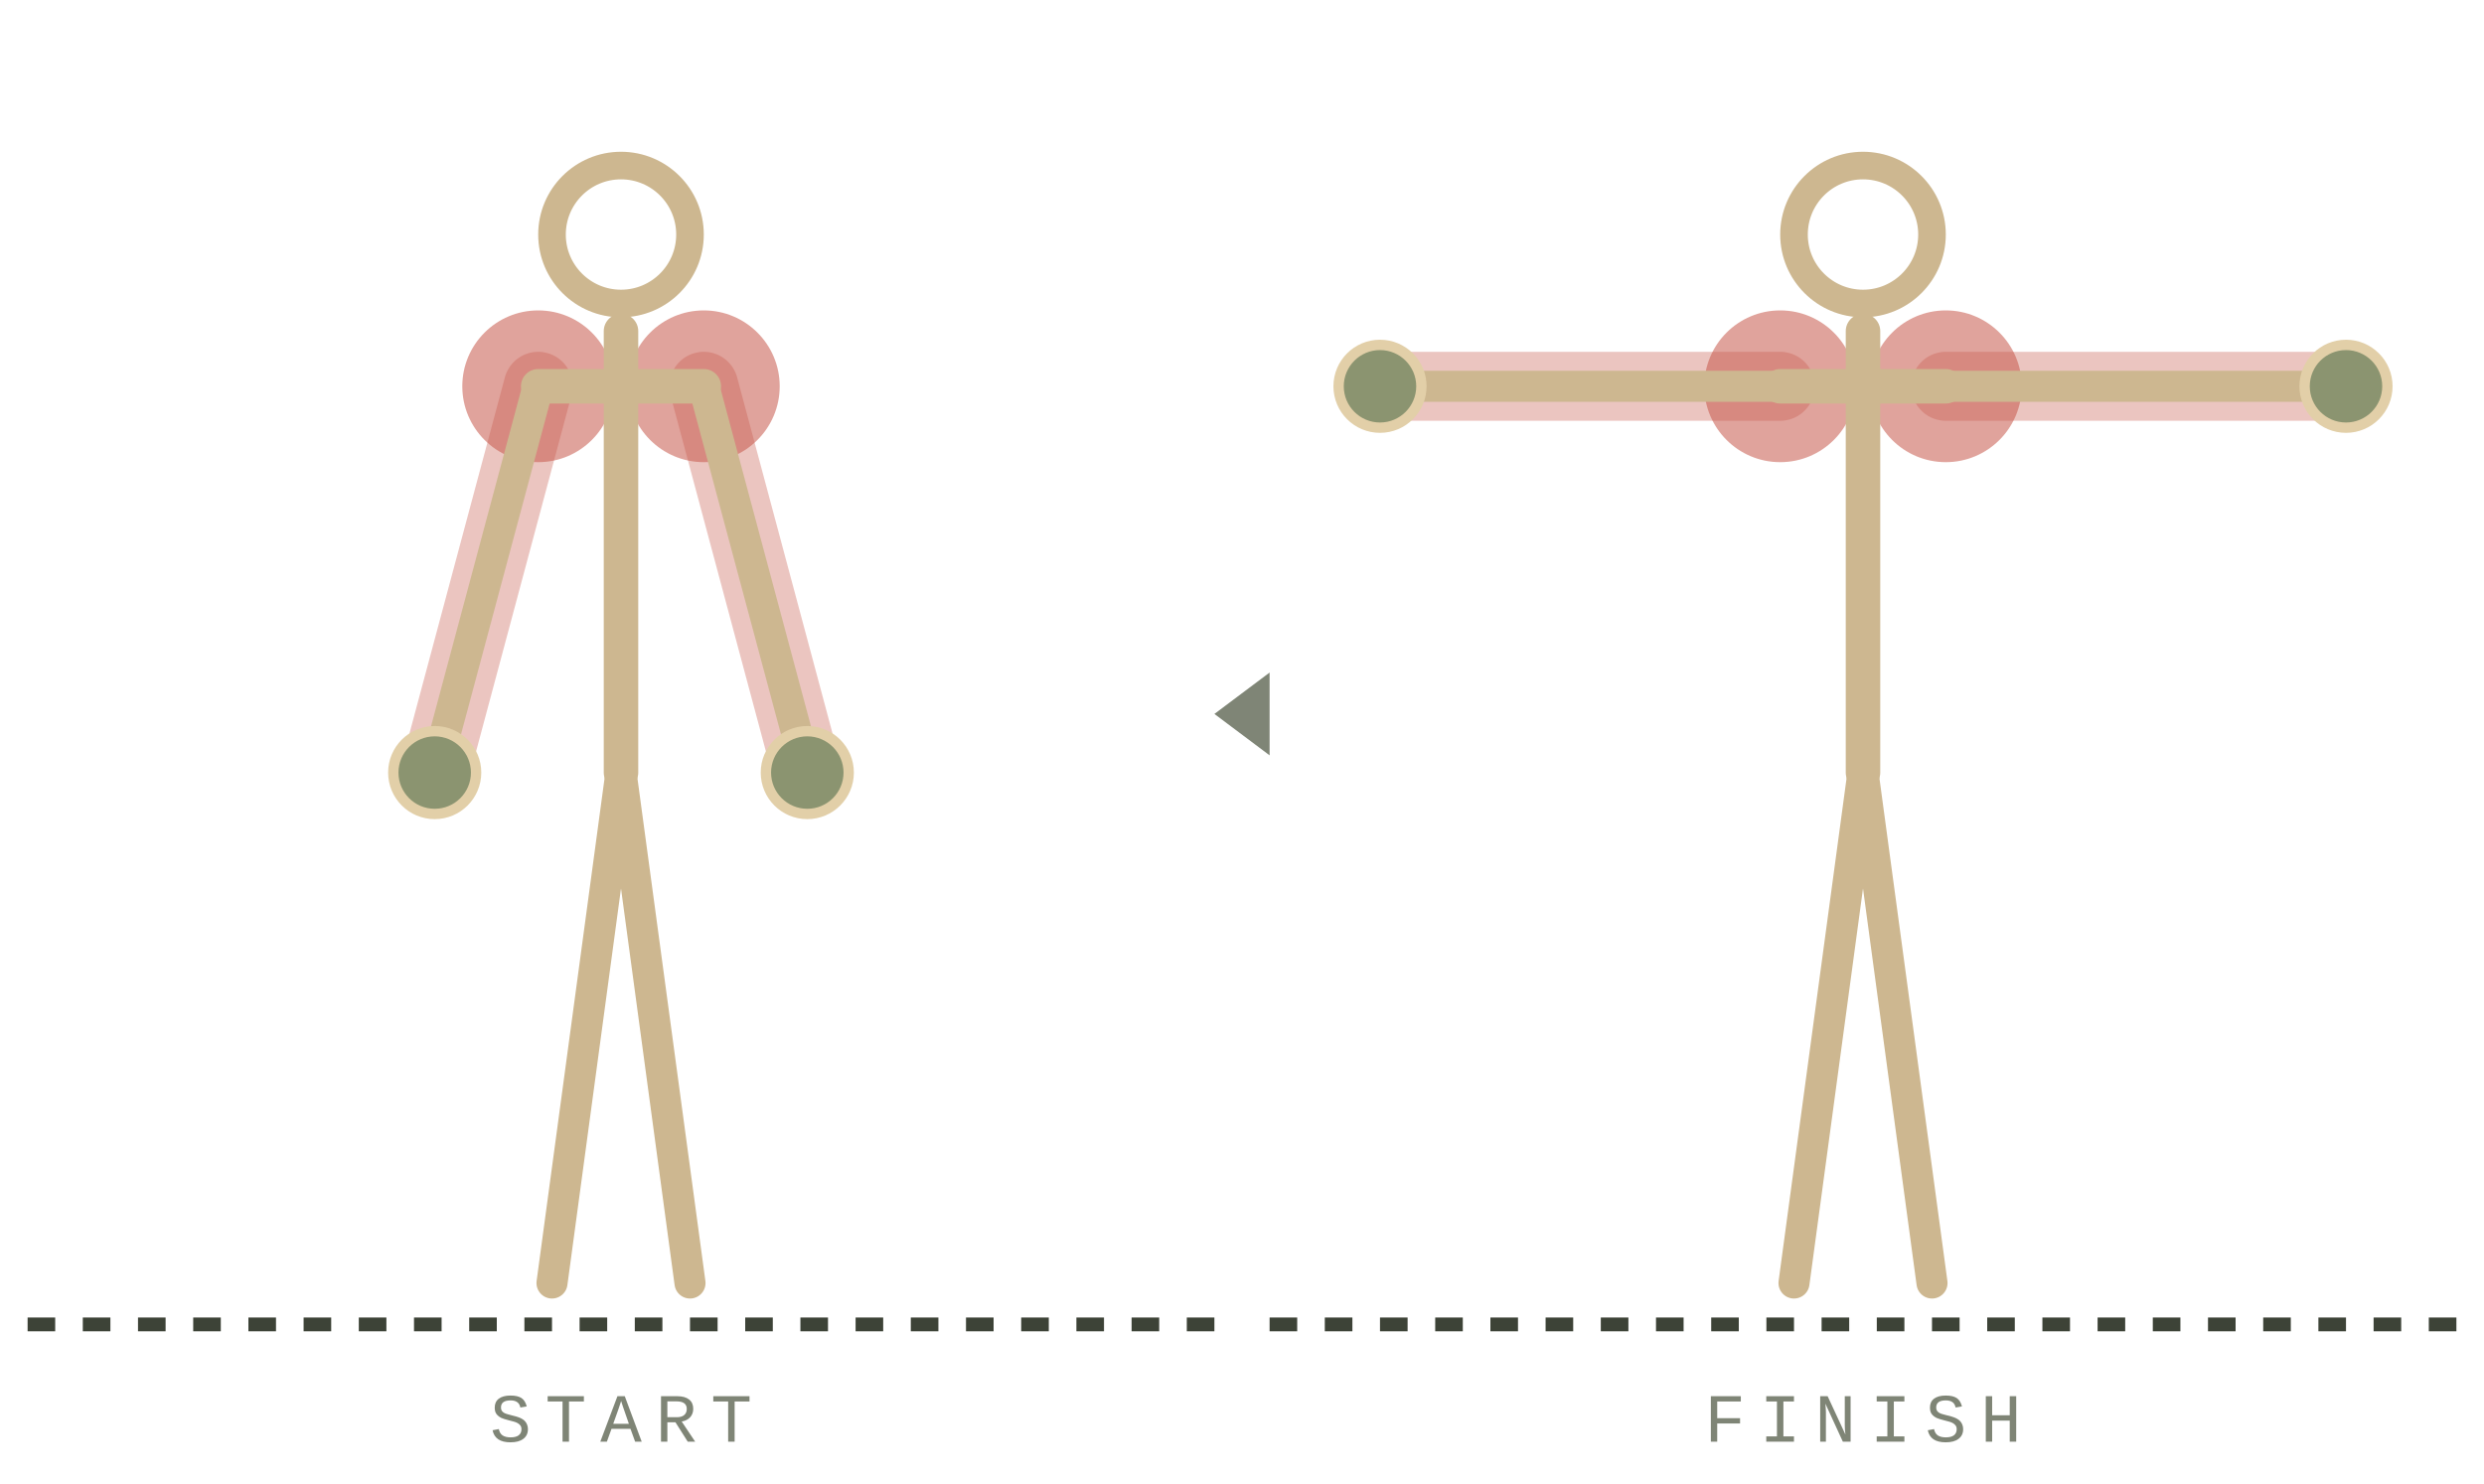
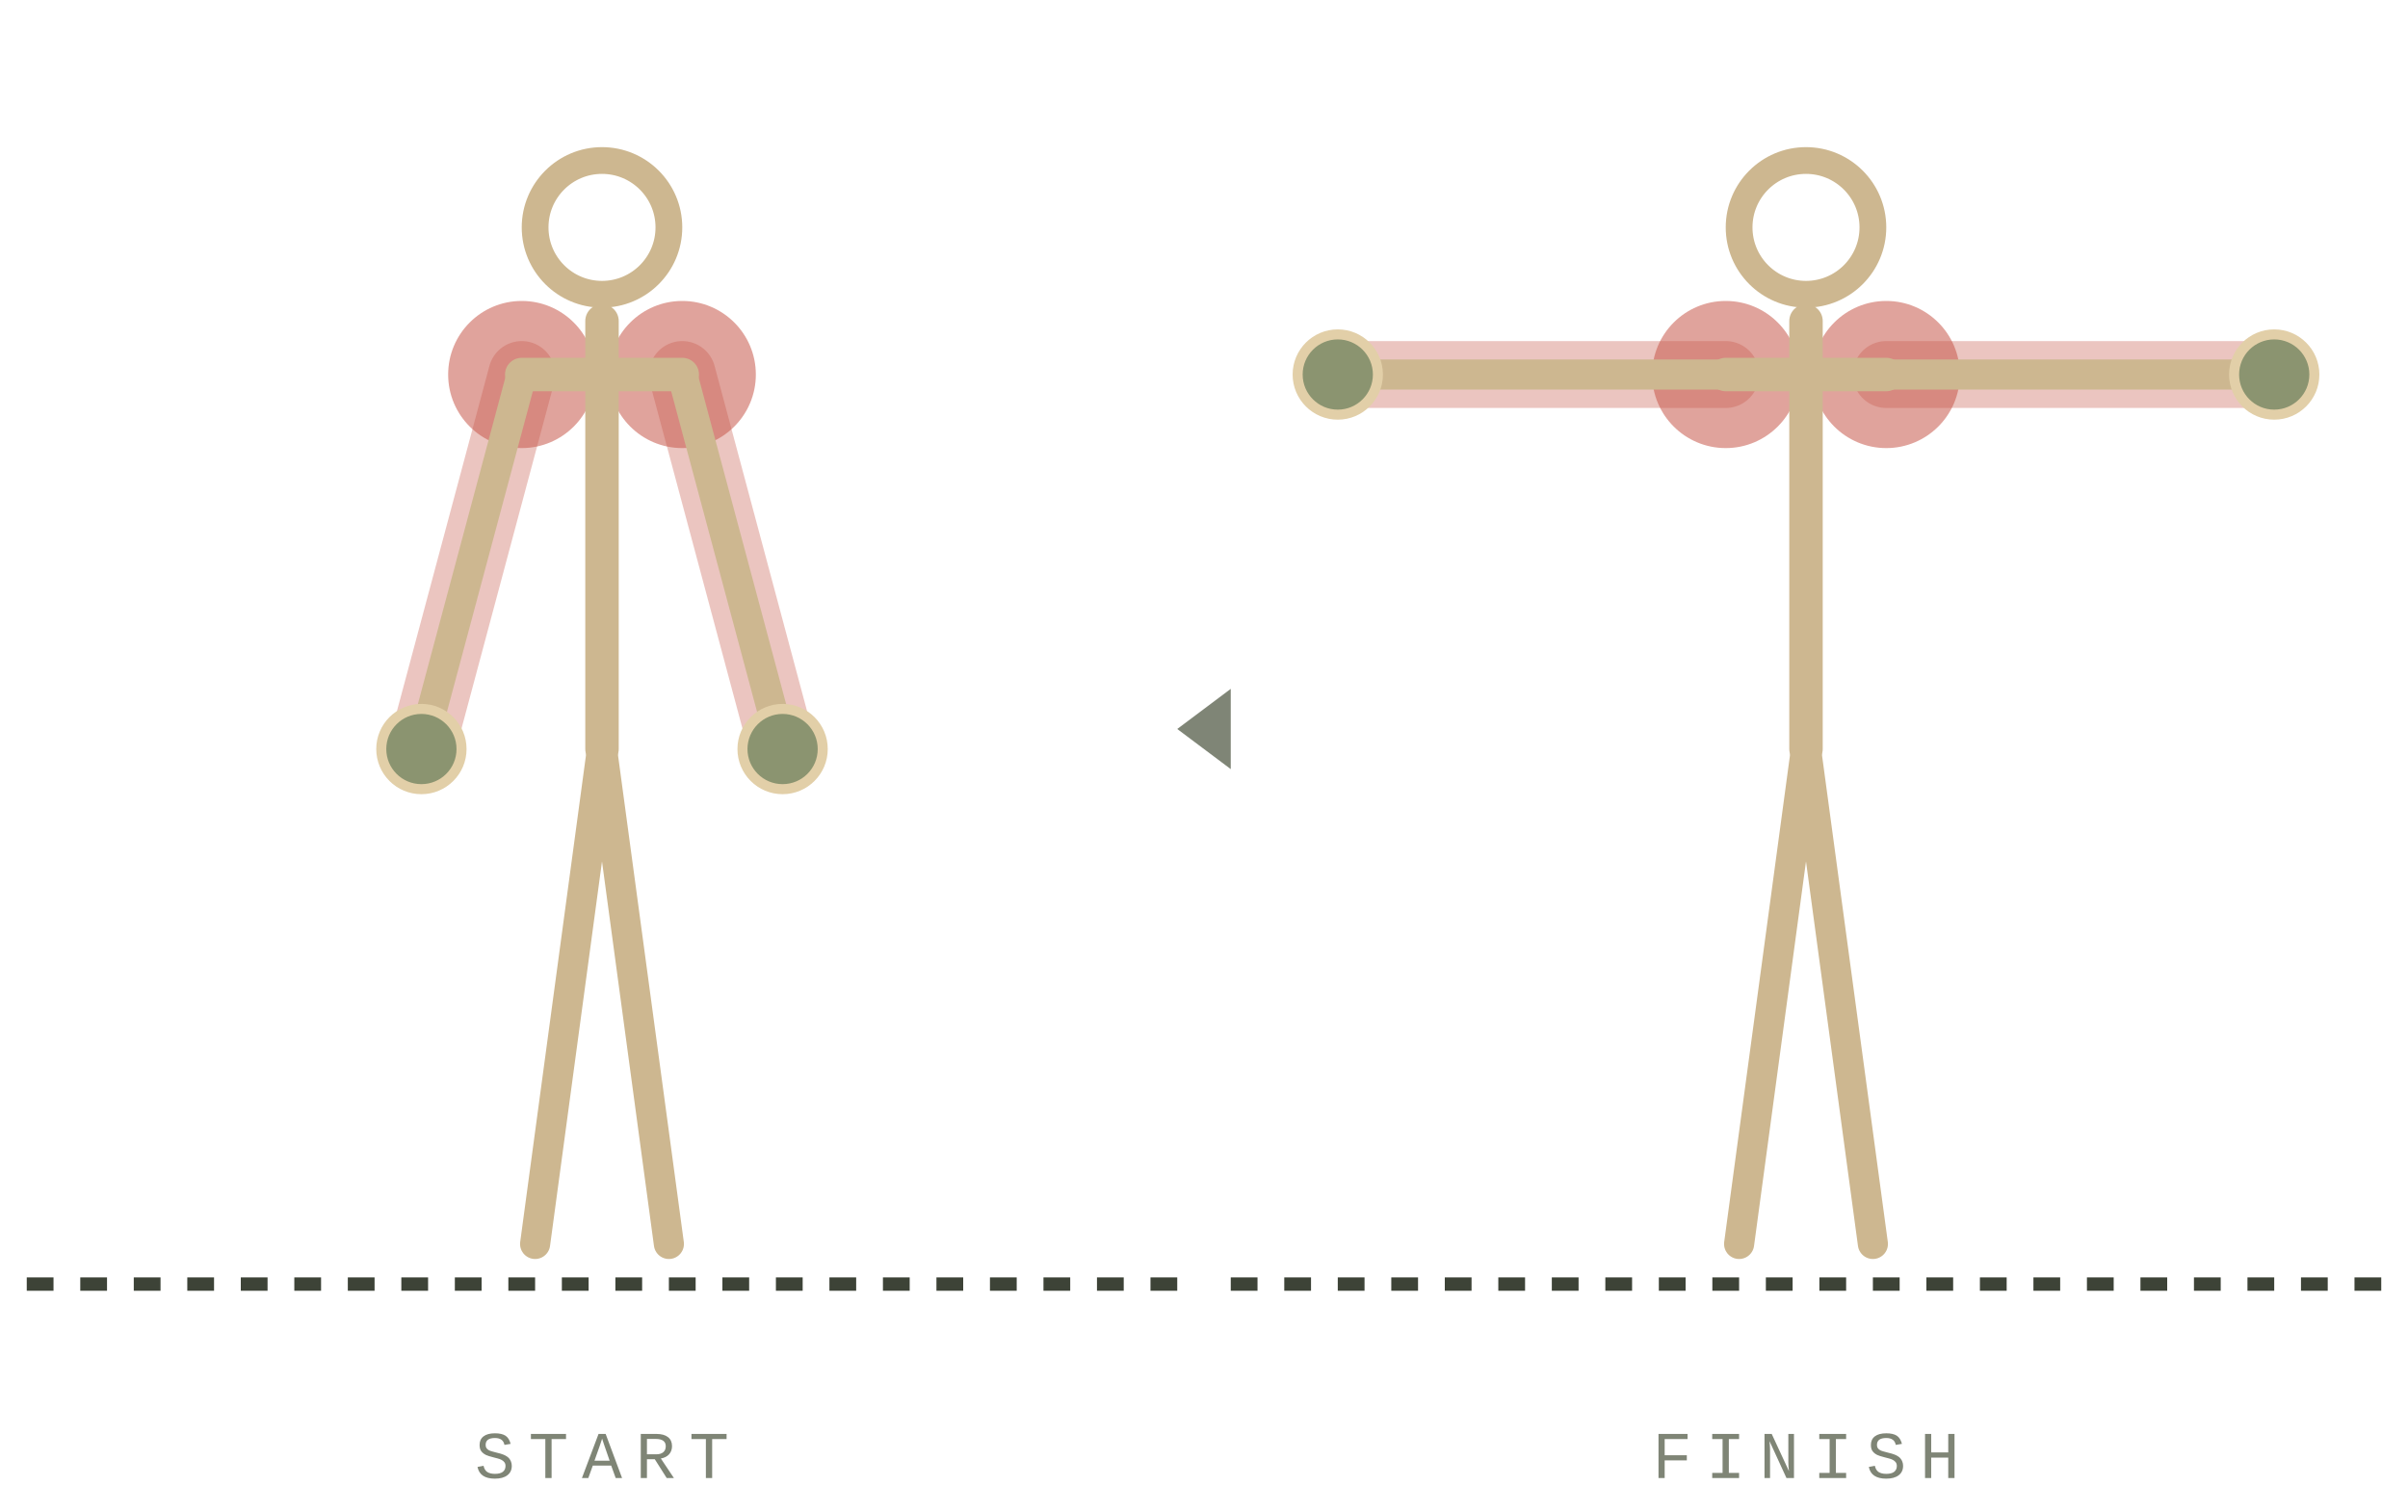
- <svg xmlns="http://www.w3.org/2000/svg" viewBox="0 0 360 215" role="img" aria-label="lateralraise start and finish positions">
+ <svg xmlns="http://www.w3.org/2000/svg" viewBox="0 0 360 226" role="img" aria-label="lateralraise start and finish positions">
  <g>
    <line x1="4" y1="192" x2="176" y2="192" stroke="#3d4337" stroke-width="2" stroke-dasharray="4 4" />
    <polyline points="78.0,56.0 63.0,112.0" fill="none" stroke="#c7584a" stroke-width="10" stroke-linecap="round" stroke-linejoin="round" opacity="0.35" />
    <polyline points="102.0,56.0 117.0,112.0" fill="none" stroke="#c7584a" stroke-width="10" stroke-linecap="round" stroke-linejoin="round" opacity="0.35" />
    <circle cx="78.0" cy="56.0" r="11" fill="#c7584a" opacity="0.55" />
    <circle cx="102.0" cy="56.0" r="11" fill="#c7584a" opacity="0.55" />
    <polyline points="90.0,48.0 90.0,112.0" fill="none" stroke="#cdb790" stroke-width="5" stroke-linecap="round" stroke-linejoin="round" opacity="1" />
    <polyline points="78.0,56.0 102.0,56.0" fill="none" stroke="#cdb790" stroke-width="5" stroke-linecap="round" stroke-linejoin="round" opacity="1" />
    <circle cx="90" cy="34" r="10" fill="none" stroke="#cdb790" stroke-width="4" />
    <polyline points="90.0,112.0 80.0,186.0" fill="none" stroke="#cdb790" stroke-width="4.5" stroke-linecap="round" stroke-linejoin="round" opacity="1" />
    <polyline points="90.0,112.0 100.0,186.0" fill="none" stroke="#cdb790" stroke-width="4.5" stroke-linecap="round" stroke-linejoin="round" opacity="1" />
    <polyline points="78.0,56.0 63.0,112.0" fill="none" stroke="#cdb790" stroke-width="4.5" stroke-linecap="round" stroke-linejoin="round" opacity="1" />
    <circle cx="63.0" cy="112.0" r="6" fill="#8b9470" stroke="#e2cfa8" stroke-width="1.5" />
    <polyline points="102.0,56.0 117.0,112.0" fill="none" stroke="#cdb790" stroke-width="4.5" stroke-linecap="round" stroke-linejoin="round" opacity="1" />
    <circle cx="117.0" cy="112.0" r="6" fill="#8b9470" stroke="#e2cfa8" stroke-width="1.5" />
-     <text x="90" y="209" text-anchor="middle" font-family="Consolas,'Courier New',monospace" font-size="10" letter-spacing="2" fill="#7f8576">START</text>
+     <text x="90" y="221" text-anchor="middle" font-family="Consolas,'Courier New',monospace" font-size="10" letter-spacing="2" fill="#7f8576">START</text>
  </g>
  <g transform="translate(180,0)">
    <line x1="4" y1="192" x2="176" y2="192" stroke="#3d4337" stroke-width="2" stroke-dasharray="4 4" />
    <polyline points="78.0,56.0 20.0,56.0" fill="none" stroke="#c7584a" stroke-width="10" stroke-linecap="round" stroke-linejoin="round" opacity="0.35" />
    <polyline points="102.0,56.0 160.0,56.0" fill="none" stroke="#c7584a" stroke-width="10" stroke-linecap="round" stroke-linejoin="round" opacity="0.35" />
    <circle cx="78.0" cy="56.0" r="11" fill="#c7584a" opacity="0.55" />
    <circle cx="102.0" cy="56.0" r="11" fill="#c7584a" opacity="0.55" />
    <polyline points="90.0,48.0 90.0,112.0" fill="none" stroke="#cdb790" stroke-width="5" stroke-linecap="round" stroke-linejoin="round" opacity="1" />
    <polyline points="78.0,56.0 102.0,56.0" fill="none" stroke="#cdb790" stroke-width="5" stroke-linecap="round" stroke-linejoin="round" opacity="1" />
    <circle cx="90" cy="34" r="10" fill="none" stroke="#cdb790" stroke-width="4" />
    <polyline points="90.0,112.0 80.0,186.0" fill="none" stroke="#cdb790" stroke-width="4.5" stroke-linecap="round" stroke-linejoin="round" opacity="1" />
    <polyline points="90.0,112.0 100.0,186.0" fill="none" stroke="#cdb790" stroke-width="4.5" stroke-linecap="round" stroke-linejoin="round" opacity="1" />
    <polyline points="78.0,56.0 20.0,56.0" fill="none" stroke="#cdb790" stroke-width="4.5" stroke-linecap="round" stroke-linejoin="round" opacity="1" />
    <circle cx="20.0" cy="56.0" r="6" fill="#8b9470" stroke="#e2cfa8" stroke-width="1.5" />
    <polyline points="102.0,56.0 160.0,56.0" fill="none" stroke="#cdb790" stroke-width="4.5" stroke-linecap="round" stroke-linejoin="round" opacity="1" />
    <circle cx="160.0" cy="56.0" r="6" fill="#8b9470" stroke="#e2cfa8" stroke-width="1.5" />
-     <text x="90" y="209" text-anchor="middle" font-family="Consolas,'Courier New',monospace" font-size="10" letter-spacing="2" fill="#7f8576">FINISH</text>
+     <text x="90" y="221" text-anchor="middle" font-family="Consolas,'Courier New',monospace" font-size="10" letter-spacing="2" fill="#7f8576">FINISH</text>
  </g>
-   <path d="M171 103.5 l8 -6 v12 z" fill="#7f8576" transform="translate(5,0)" />
+   <path d="M176 109 l8 -6 v12 z" fill="#7f8576" />
</svg>
